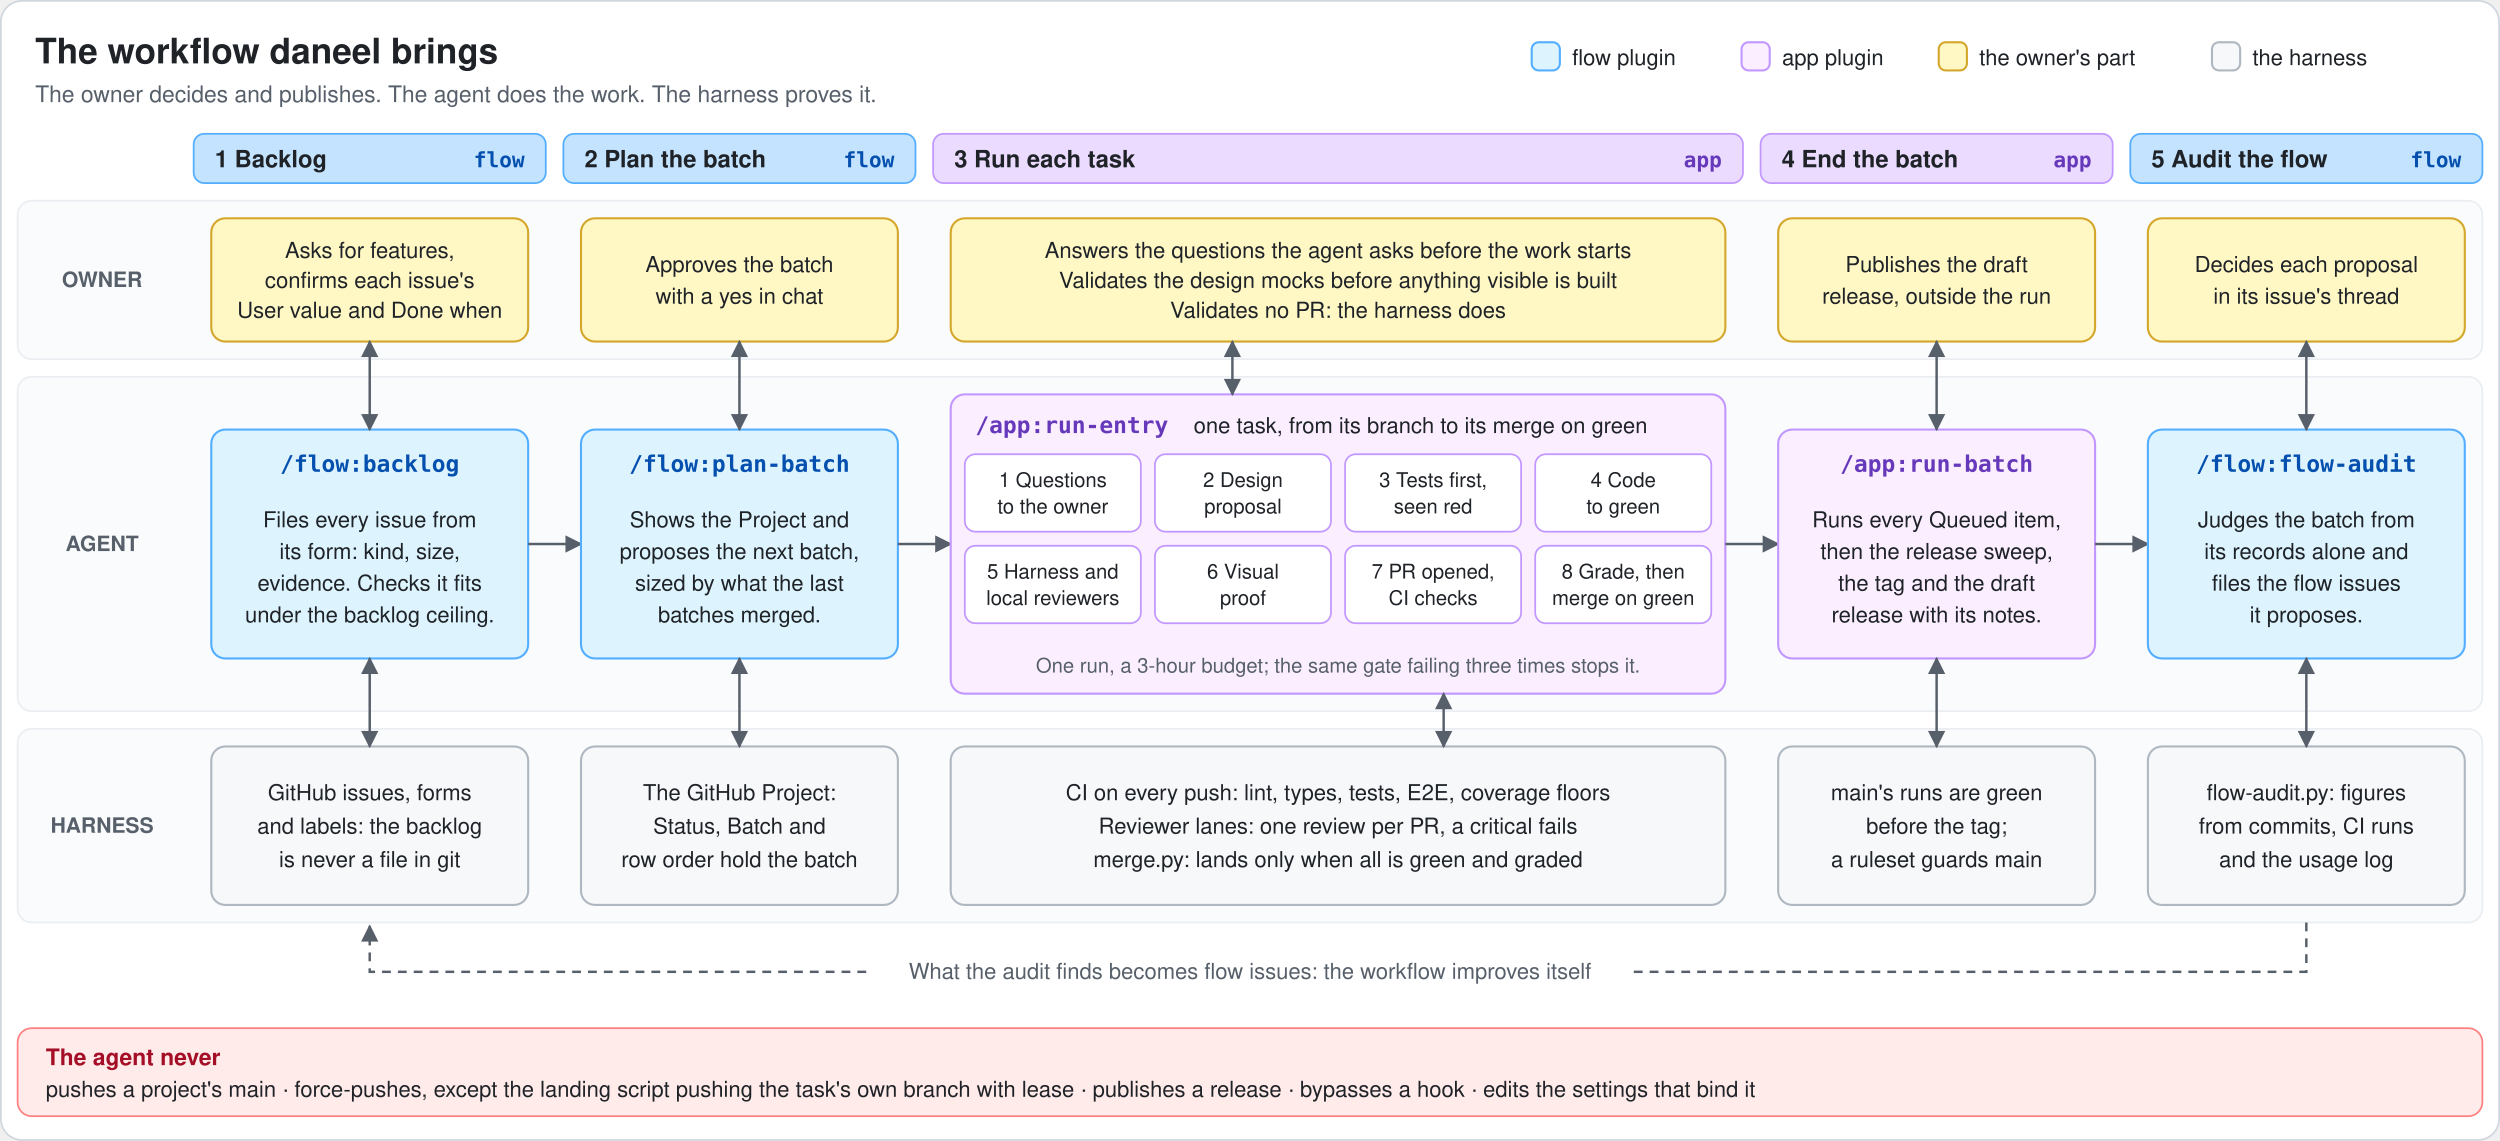
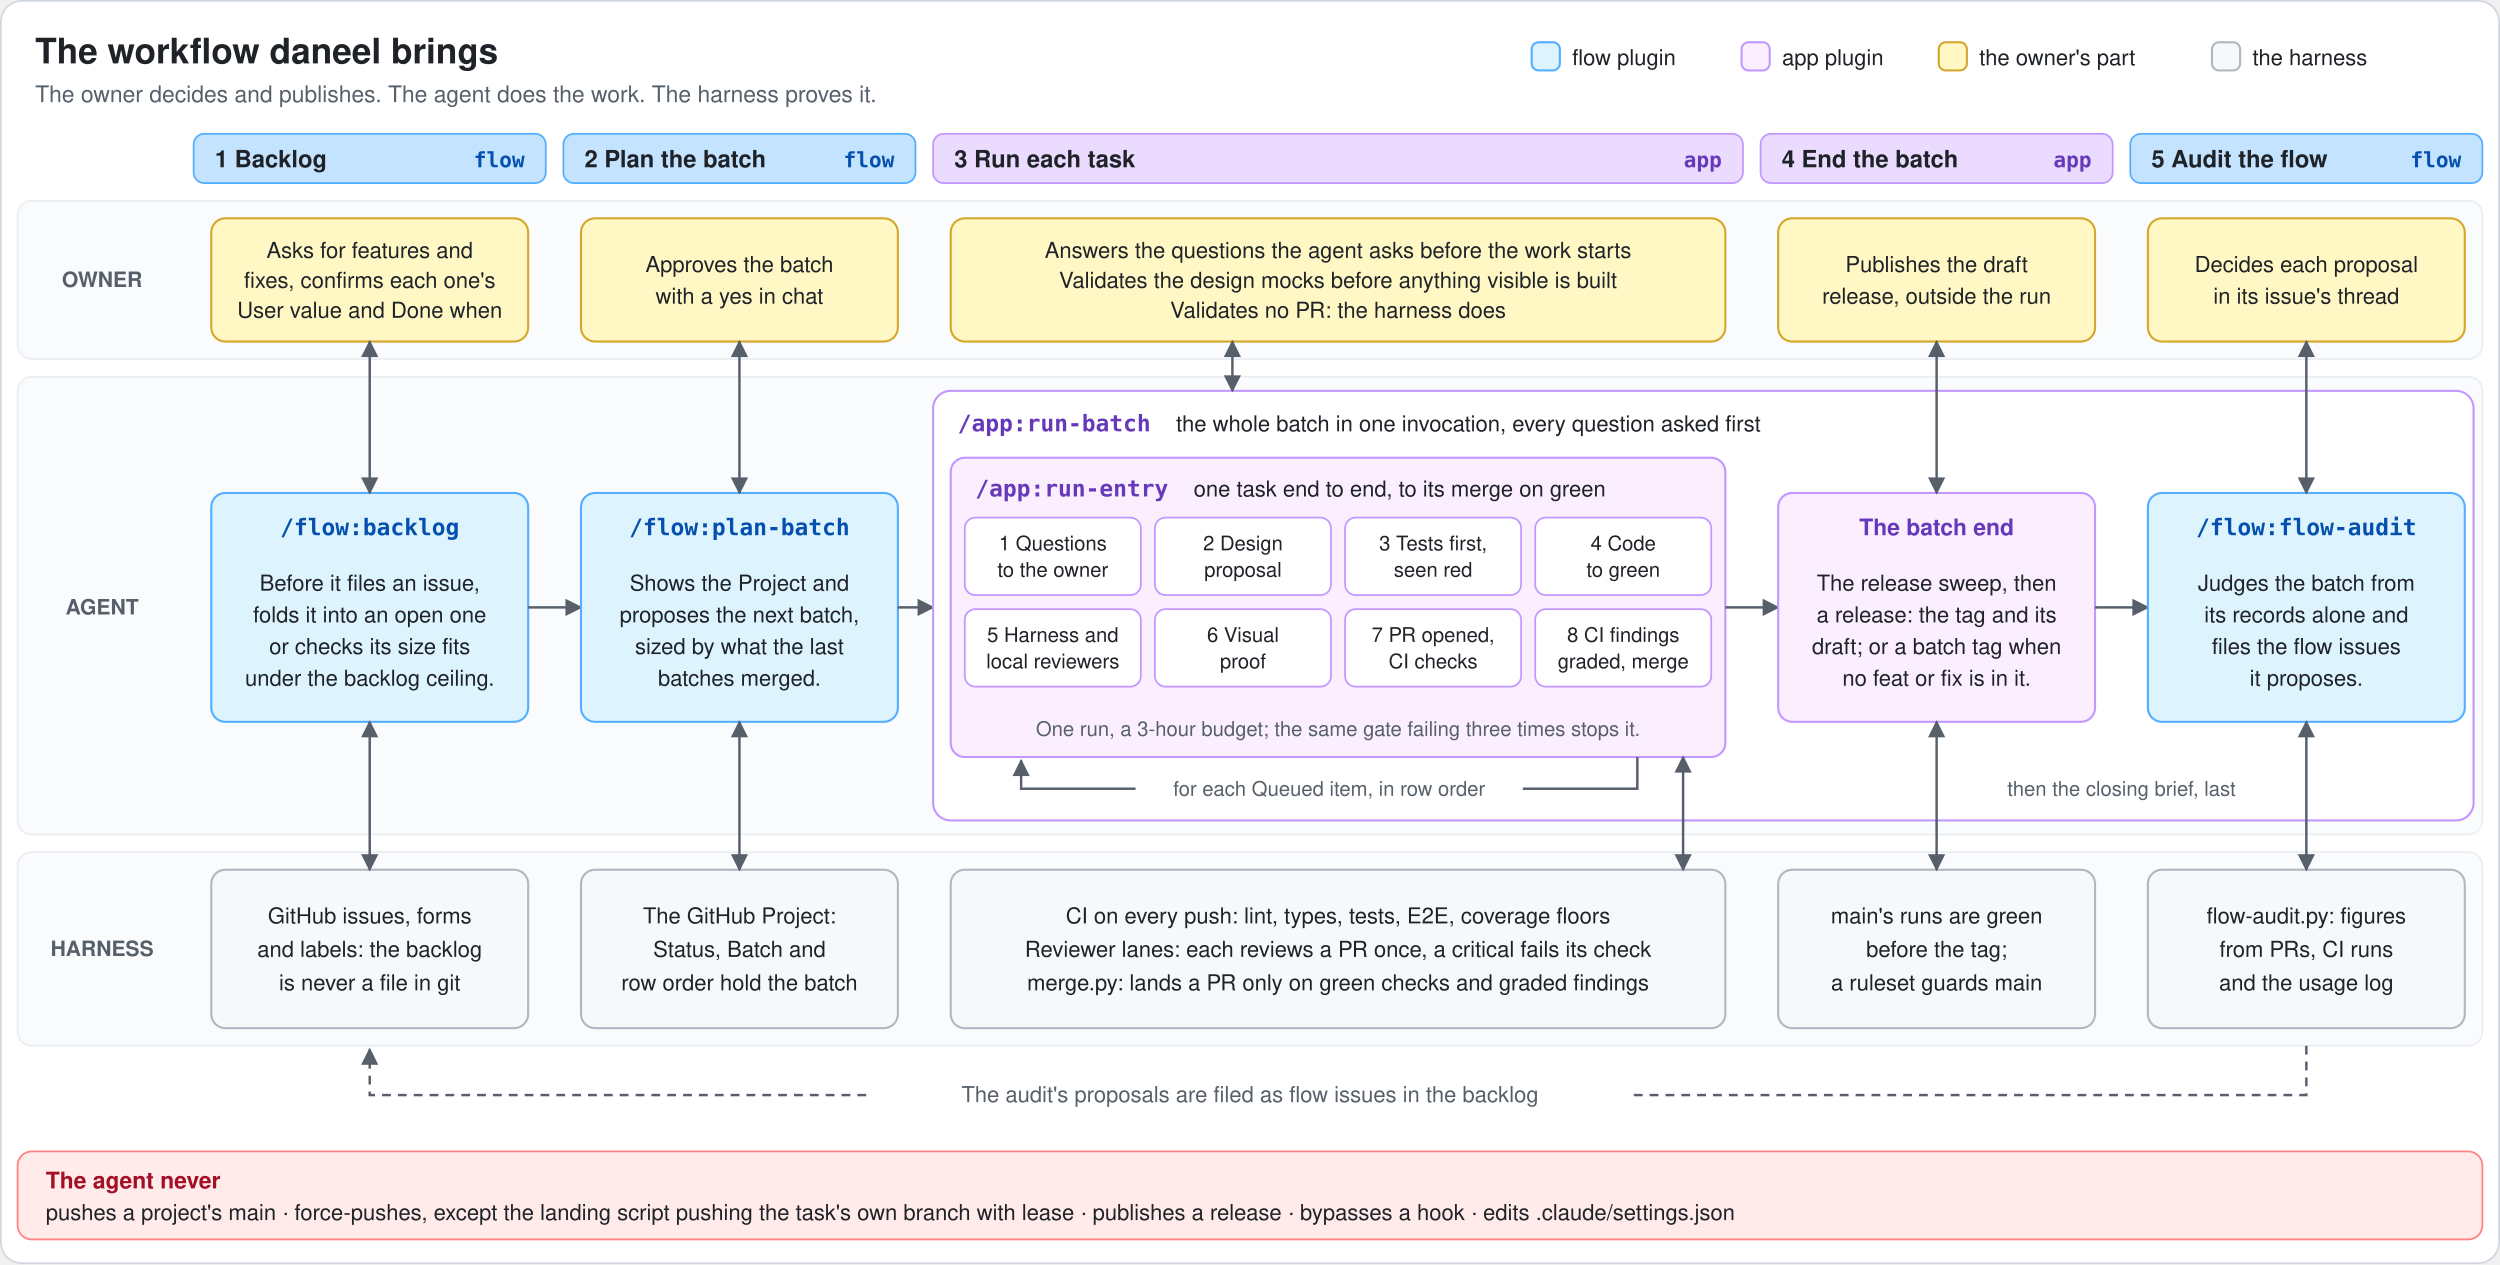
- <svg xmlns="http://www.w3.org/2000/svg" viewBox="0 0 1420 648" width="1420" height="648" role="img" aria-labelledby="t d">
+ <svg xmlns="http://www.w3.org/2000/svg" viewBox="0 0 1420 718" width="1420" height="718" role="img" aria-labelledby="t d">
  <defs>
    <marker id="head" viewBox="0 0 10 10" refX="9" refY="5" markerWidth="7" markerHeight="7" orient="auto">
      <path d="M0 0 L10 5 L0 10 z" fill="#57606a" />
    </marker>
    <marker id="tail" viewBox="0 0 10 10" refX="1" refY="5" markerWidth="7" markerHeight="7" orient="auto">
      <path d="M10 0 L0 5 L10 10 z" fill="#57606a" />
    </marker>
  </defs>
-   <rect x="0.5" y="0.5" width="1419" height="647" rx="12" fill="#ffffff" stroke="#d0d7de" />
+   <rect x="0.5" y="0.5" width="1419" height="717" rx="12" fill="#ffffff" stroke="#d0d7de" />
  <text x="20" y="36" font-family="-apple-system, 'Segoe UI', Helvetica, Arial, sans-serif" font-size="20" font-weight="700" fill="#1f2328" text-anchor="start">The workflow daneel brings</text>
  <text x="20" y="58" font-family="-apple-system, 'Segoe UI', Helvetica, Arial, sans-serif" font-size="13" font-weight="400" fill="#57606a" text-anchor="start">The owner decides and publishes. The agent does the work. The harness proves it.</text>
  <rect x="870" y="24" width="16" height="16" rx="4" fill="#ddf4ff" stroke="#54aeff" stroke-width="1.2" />
  <text x="893" y="37" font-family="-apple-system, 'Segoe UI', Helvetica, Arial, sans-serif" font-size="12.5" font-weight="400" fill="#1f2328" text-anchor="start">flow plugin</text>
  <rect x="989.2" y="24" width="16" height="16" rx="4" fill="#fbefff" stroke="#c297ff" stroke-width="1.2" />
  <text x="1012.2" y="37" font-family="-apple-system, 'Segoe UI', Helvetica, Arial, sans-serif" font-size="12.5" font-weight="400" fill="#1f2328" text-anchor="start">app plugin</text>
  <rect x="1101.2" y="24" width="16" height="16" rx="4" fill="#fff8c5" stroke="#d4a72c" stroke-width="1.2" />
  <text x="1124.2" y="37" font-family="-apple-system, 'Segoe UI', Helvetica, Arial, sans-serif" font-size="12.5" font-weight="400" fill="#1f2328" text-anchor="start">the owner's part</text>
  <rect x="1256.4" y="24" width="16" height="16" rx="4" fill="#f6f8fa" stroke="#afb8c1" stroke-width="1.2" />
  <text x="1279.4" y="37" font-family="-apple-system, 'Segoe UI', Helvetica, Arial, sans-serif" font-size="12.5" font-weight="400" fill="#1f2328" text-anchor="start">the harness</text>
  <rect x="10" y="114" width="1400" height="90" rx="8" fill="#fafbfc" stroke="#eaeef2" />
  <text x="58" y="163.0" font-family="-apple-system, 'Segoe UI', Helvetica, Arial, sans-serif" font-size="12" font-weight="700" fill="#57606a" text-anchor="middle">OWNER</text>
-   <rect x="10" y="214" width="1400" height="190" rx="8" fill="#fafbfc" stroke="#eaeef2" />
-   <text x="58" y="313.0" font-family="-apple-system, 'Segoe UI', Helvetica, Arial, sans-serif" font-size="12" font-weight="700" fill="#57606a" text-anchor="middle">AGENT</text>
-   <rect x="10" y="414" width="1400" height="110" rx="8" fill="#fafbfc" stroke="#eaeef2" />
-   <text x="58" y="473.0" font-family="-apple-system, 'Segoe UI', Helvetica, Arial, sans-serif" font-size="12" font-weight="700" fill="#57606a" text-anchor="middle">HARNESS</text>
+   <rect x="10" y="214" width="1400" height="260" rx="8" fill="#fafbfc" stroke="#eaeef2" />
+   <text x="58" y="349.0" font-family="-apple-system, 'Segoe UI', Helvetica, Arial, sans-serif" font-size="12" font-weight="700" fill="#57606a" text-anchor="middle">AGENT</text>
+   <rect x="10" y="484" width="1400" height="110" rx="8" fill="#fafbfc" stroke="#eaeef2" />
+   <text x="58" y="543.0" font-family="-apple-system, 'Segoe UI', Helvetica, Arial, sans-serif" font-size="12" font-weight="700" fill="#57606a" text-anchor="middle">HARNESS</text>
  <rect x="110" y="76" width="200" height="28" rx="6" fill="#54aeff" fill-opacity="0.35" stroke="#54aeff" />
  <text x="122" y="95" font-family="-apple-system, 'Segoe UI', Helvetica, Arial, sans-serif" font-size="13.5" font-weight="700" fill="#1f2328" text-anchor="start">1  Backlog</text>
  <text x="298" y="95" font-family="ui-monospace, SFMono-Regular, Menlo, Consolas, monospace" font-size="12" font-weight="700" fill="#0550ae" text-anchor="end">flow</text>
  <rect x="320" y="76" width="200" height="28" rx="6" fill="#54aeff" fill-opacity="0.35" stroke="#54aeff" />
  <text x="332" y="95" font-family="-apple-system, 'Segoe UI', Helvetica, Arial, sans-serif" font-size="13.5" font-weight="700" fill="#1f2328" text-anchor="start">2  Plan the batch</text>
  <text x="508" y="95" font-family="ui-monospace, SFMono-Regular, Menlo, Consolas, monospace" font-size="12" font-weight="700" fill="#0550ae" text-anchor="end">flow</text>
  <rect x="530" y="76" width="460" height="28" rx="6" fill="#c297ff" fill-opacity="0.35" stroke="#c297ff" />
  <text x="542" y="95" font-family="-apple-system, 'Segoe UI', Helvetica, Arial, sans-serif" font-size="13.5" font-weight="700" fill="#1f2328" text-anchor="start">3  Run each task</text>
  <text x="978" y="95" font-family="ui-monospace, SFMono-Regular, Menlo, Consolas, monospace" font-size="12" font-weight="700" fill="#6639ba" text-anchor="end">app</text>
  <rect x="1000" y="76" width="200" height="28" rx="6" fill="#c297ff" fill-opacity="0.35" stroke="#c297ff" />
  <text x="1012" y="95" font-family="-apple-system, 'Segoe UI', Helvetica, Arial, sans-serif" font-size="13.5" font-weight="700" fill="#1f2328" text-anchor="start">4  End the batch</text>
  <text x="1188" y="95" font-family="ui-monospace, SFMono-Regular, Menlo, Consolas, monospace" font-size="12" font-weight="700" fill="#6639ba" text-anchor="end">app</text>
  <rect x="1210" y="76" width="200" height="28" rx="6" fill="#54aeff" fill-opacity="0.35" stroke="#54aeff" />
  <text x="1222" y="95" font-family="-apple-system, 'Segoe UI', Helvetica, Arial, sans-serif" font-size="13.5" font-weight="700" fill="#1f2328" text-anchor="start">5  Audit the flow</text>
  <text x="1398" y="95" font-family="ui-monospace, SFMono-Regular, Menlo, Consolas, monospace" font-size="12" font-weight="700" fill="#0550ae" text-anchor="end">flow</text>
  <rect x="120" y="124" width="180" height="70" rx="8" fill="#fff8c5" stroke="#d4a72c" stroke-width="1.2" />
-   <text x="210.0" y="146.5" font-family="-apple-system, 'Segoe UI', Helvetica, Arial, sans-serif" font-size="12.5" font-weight="400" fill="#1f2328" text-anchor="middle">Asks for features,</text>
-   <text x="210.0" y="163.5" font-family="-apple-system, 'Segoe UI', Helvetica, Arial, sans-serif" font-size="12.5" font-weight="400" fill="#1f2328" text-anchor="middle">confirms each issue's</text>
+   <text x="210.0" y="146.5" font-family="-apple-system, 'Segoe UI', Helvetica, Arial, sans-serif" font-size="12.5" font-weight="400" fill="#1f2328" text-anchor="middle">Asks for features and</text>
+   <text x="210.0" y="163.5" font-family="-apple-system, 'Segoe UI', Helvetica, Arial, sans-serif" font-size="12.5" font-weight="400" fill="#1f2328" text-anchor="middle">fixes, confirms each one's</text>
  <text x="210.0" y="180.5" font-family="-apple-system, 'Segoe UI', Helvetica, Arial, sans-serif" font-size="12.5" font-weight="400" fill="#1f2328" text-anchor="middle">User value and Done when</text>
-   <rect x="120" y="424" width="180" height="90" rx="8" fill="#f6f8fa" stroke="#afb8c1" stroke-width="1.2" />
-   <text x="210.0" y="454.5" font-family="-apple-system, 'Segoe UI', Helvetica, Arial, sans-serif" font-size="12.5" font-weight="400" fill="#1f2328" text-anchor="middle">GitHub issues, forms</text>
-   <text x="210.0" y="473.5" font-family="-apple-system, 'Segoe UI', Helvetica, Arial, sans-serif" font-size="12.5" font-weight="400" fill="#1f2328" text-anchor="middle">and labels: the backlog</text>
-   <text x="210.0" y="492.5" font-family="-apple-system, 'Segoe UI', Helvetica, Arial, sans-serif" font-size="12.5" font-weight="400" fill="#1f2328" text-anchor="middle">is never a file in git</text>
-   <rect x="120" y="244" width="180" height="130" rx="8" fill="#ddf4ff" stroke="#54aeff" stroke-width="1.2" />
-   <text x="210.0" y="268" font-family="ui-monospace, SFMono-Regular, Menlo, Consolas, monospace" font-size="13" font-weight="700" fill="#0550ae" text-anchor="middle">/flow:backlog</text>
-   <text x="210.0" y="299.5" font-family="-apple-system, 'Segoe UI', Helvetica, Arial, sans-serif" font-size="12.5" font-weight="400" fill="#1f2328" text-anchor="middle">Files every issue from</text>
-   <text x="210.0" y="317.5" font-family="-apple-system, 'Segoe UI', Helvetica, Arial, sans-serif" font-size="12.5" font-weight="400" fill="#1f2328" text-anchor="middle">its form: kind, size,</text>
-   <text x="210.0" y="335.5" font-family="-apple-system, 'Segoe UI', Helvetica, Arial, sans-serif" font-size="12.5" font-weight="400" fill="#1f2328" text-anchor="middle">evidence. Checks it fits</text>
-   <text x="210.0" y="353.5" font-family="-apple-system, 'Segoe UI', Helvetica, Arial, sans-serif" font-size="12.5" font-weight="400" fill="#1f2328" text-anchor="middle">under the backlog ceiling.</text>
-   <line x1="210.0" y1="194" x2="210.0" y2="244" stroke="#57606a" stroke-width="1.4" marker-end="url(#head)" marker-start="url(#tail)" />
-   <line x1="210.0" y1="374" x2="210.0" y2="424" stroke="#57606a" stroke-width="1.4" marker-end="url(#head)" marker-start="url(#tail)" />
-   <line x1="300" y1="309" x2="330" y2="309" stroke="#57606a" stroke-width="1.4" marker-end="url(#head)" />
+   <rect x="120" y="494" width="180" height="90" rx="8" fill="#f6f8fa" stroke="#afb8c1" stroke-width="1.2" />
+   <text x="210.0" y="524.5" font-family="-apple-system, 'Segoe UI', Helvetica, Arial, sans-serif" font-size="12.5" font-weight="400" fill="#1f2328" text-anchor="middle">GitHub issues, forms</text>
+   <text x="210.0" y="543.5" font-family="-apple-system, 'Segoe UI', Helvetica, Arial, sans-serif" font-size="12.5" font-weight="400" fill="#1f2328" text-anchor="middle">and labels: the backlog</text>
+   <text x="210.0" y="562.5" font-family="-apple-system, 'Segoe UI', Helvetica, Arial, sans-serif" font-size="12.5" font-weight="400" fill="#1f2328" text-anchor="middle">is never a file in git</text>
+   <rect x="120" y="280" width="180" height="130" rx="8" fill="#ddf4ff" stroke="#54aeff" stroke-width="1.2" />
+   <text x="210.0" y="304" font-family="ui-monospace, SFMono-Regular, Menlo, Consolas, monospace" font-size="13" font-weight="700" fill="#0550ae" text-anchor="middle">/flow:backlog</text>
+   <text x="210.0" y="335.5" font-family="-apple-system, 'Segoe UI', Helvetica, Arial, sans-serif" font-size="12.5" font-weight="400" fill="#1f2328" text-anchor="middle">Before it files an issue,</text>
+   <text x="210.0" y="353.5" font-family="-apple-system, 'Segoe UI', Helvetica, Arial, sans-serif" font-size="12.5" font-weight="400" fill="#1f2328" text-anchor="middle">folds it into an open one</text>
+   <text x="210.0" y="371.5" font-family="-apple-system, 'Segoe UI', Helvetica, Arial, sans-serif" font-size="12.5" font-weight="400" fill="#1f2328" text-anchor="middle">or checks its size fits</text>
+   <text x="210.0" y="389.5" font-family="-apple-system, 'Segoe UI', Helvetica, Arial, sans-serif" font-size="12.5" font-weight="400" fill="#1f2328" text-anchor="middle">under the backlog ceiling.</text>
+   <line x1="210.0" y1="194" x2="210.0" y2="280" stroke="#57606a" stroke-width="1.4" marker-end="url(#head)" marker-start="url(#tail)" />
+   <line x1="210.0" y1="410" x2="210.0" y2="494" stroke="#57606a" stroke-width="1.4" marker-end="url(#head)" marker-start="url(#tail)" />
+   <line x1="300" y1="345" x2="330" y2="345" stroke="#57606a" stroke-width="1.4" marker-end="url(#head)" />
  <rect x="330" y="124" width="180" height="70" rx="8" fill="#fff8c5" stroke="#d4a72c" stroke-width="1.2" />
  <text x="420.0" y="154.5" font-family="-apple-system, 'Segoe UI', Helvetica, Arial, sans-serif" font-size="12.5" font-weight="400" fill="#1f2328" text-anchor="middle">Approves the batch</text>
  <text x="420.0" y="172.5" font-family="-apple-system, 'Segoe UI', Helvetica, Arial, sans-serif" font-size="12.5" font-weight="400" fill="#1f2328" text-anchor="middle">with a yes in chat</text>
-   <rect x="330" y="424" width="180" height="90" rx="8" fill="#f6f8fa" stroke="#afb8c1" stroke-width="1.2" />
-   <text x="420.0" y="454.5" font-family="-apple-system, 'Segoe UI', Helvetica, Arial, sans-serif" font-size="12.5" font-weight="400" fill="#1f2328" text-anchor="middle">The GitHub Project:</text>
-   <text x="420.0" y="473.5" font-family="-apple-system, 'Segoe UI', Helvetica, Arial, sans-serif" font-size="12.5" font-weight="400" fill="#1f2328" text-anchor="middle">Status, Batch and</text>
-   <text x="420.0" y="492.5" font-family="-apple-system, 'Segoe UI', Helvetica, Arial, sans-serif" font-size="12.5" font-weight="400" fill="#1f2328" text-anchor="middle">row order hold the batch</text>
-   <rect x="330" y="244" width="180" height="130" rx="8" fill="#ddf4ff" stroke="#54aeff" stroke-width="1.2" />
-   <text x="420.0" y="268" font-family="ui-monospace, SFMono-Regular, Menlo, Consolas, monospace" font-size="13" font-weight="700" fill="#0550ae" text-anchor="middle">/flow:plan-batch</text>
-   <text x="420.0" y="299.5" font-family="-apple-system, 'Segoe UI', Helvetica, Arial, sans-serif" font-size="12.5" font-weight="400" fill="#1f2328" text-anchor="middle">Shows the Project and</text>
-   <text x="420.0" y="317.5" font-family="-apple-system, 'Segoe UI', Helvetica, Arial, sans-serif" font-size="12.5" font-weight="400" fill="#1f2328" text-anchor="middle">proposes the next batch,</text>
-   <text x="420.0" y="335.5" font-family="-apple-system, 'Segoe UI', Helvetica, Arial, sans-serif" font-size="12.5" font-weight="400" fill="#1f2328" text-anchor="middle">sized by what the last</text>
-   <text x="420.0" y="353.5" font-family="-apple-system, 'Segoe UI', Helvetica, Arial, sans-serif" font-size="12.5" font-weight="400" fill="#1f2328" text-anchor="middle">batches merged.</text>
-   <line x1="420.0" y1="194" x2="420.0" y2="244" stroke="#57606a" stroke-width="1.4" marker-end="url(#head)" marker-start="url(#tail)" />
-   <line x1="420.0" y1="374" x2="420.0" y2="424" stroke="#57606a" stroke-width="1.4" marker-end="url(#head)" marker-start="url(#tail)" />
-   <line x1="510" y1="309" x2="540" y2="309" stroke="#57606a" stroke-width="1.4" marker-end="url(#head)" />
+   <rect x="330" y="494" width="180" height="90" rx="8" fill="#f6f8fa" stroke="#afb8c1" stroke-width="1.2" />
+   <text x="420.0" y="524.5" font-family="-apple-system, 'Segoe UI', Helvetica, Arial, sans-serif" font-size="12.5" font-weight="400" fill="#1f2328" text-anchor="middle">The GitHub Project:</text>
+   <text x="420.0" y="543.5" font-family="-apple-system, 'Segoe UI', Helvetica, Arial, sans-serif" font-size="12.5" font-weight="400" fill="#1f2328" text-anchor="middle">Status, Batch and</text>
+   <text x="420.0" y="562.5" font-family="-apple-system, 'Segoe UI', Helvetica, Arial, sans-serif" font-size="12.5" font-weight="400" fill="#1f2328" text-anchor="middle">row order hold the batch</text>
+   <rect x="330" y="280" width="180" height="130" rx="8" fill="#ddf4ff" stroke="#54aeff" stroke-width="1.2" />
+   <text x="420.0" y="304" font-family="ui-monospace, SFMono-Regular, Menlo, Consolas, monospace" font-size="13" font-weight="700" fill="#0550ae" text-anchor="middle">/flow:plan-batch</text>
+   <text x="420.0" y="335.5" font-family="-apple-system, 'Segoe UI', Helvetica, Arial, sans-serif" font-size="12.5" font-weight="400" fill="#1f2328" text-anchor="middle">Shows the Project and</text>
+   <text x="420.0" y="353.5" font-family="-apple-system, 'Segoe UI', Helvetica, Arial, sans-serif" font-size="12.5" font-weight="400" fill="#1f2328" text-anchor="middle">proposes the next batch,</text>
+   <text x="420.0" y="371.5" font-family="-apple-system, 'Segoe UI', Helvetica, Arial, sans-serif" font-size="12.5" font-weight="400" fill="#1f2328" text-anchor="middle">sized by what the last</text>
+   <text x="420.0" y="389.5" font-family="-apple-system, 'Segoe UI', Helvetica, Arial, sans-serif" font-size="12.5" font-weight="400" fill="#1f2328" text-anchor="middle">batches merged.</text>
+   <line x1="420.0" y1="194" x2="420.0" y2="280" stroke="#57606a" stroke-width="1.4" marker-end="url(#head)" marker-start="url(#tail)" />
+   <line x1="420.0" y1="410" x2="420.0" y2="494" stroke="#57606a" stroke-width="1.4" marker-end="url(#head)" marker-start="url(#tail)" />
+   <line x1="510" y1="345" x2="530" y2="345" stroke="#57606a" stroke-width="1.4" marker-end="url(#head)" />
+   <rect x="530" y="222" width="875" height="244" rx="10" fill="#ffffff" stroke="#c297ff" stroke-width="1.2" />
+   <text x="544" y="245" font-family="ui-monospace, SFMono-Regular, Menlo, Consolas, monospace" font-size="13" font-weight="700" fill="#6639ba" text-anchor="start">/app:run-batch</text>
+   <text x="668" y="245" font-family="-apple-system, 'Segoe UI', Helvetica, Arial, sans-serif" font-size="12.5" font-weight="400" fill="#1f2328" text-anchor="start">the whole batch in one invocation, every question asked first</text>
  <rect x="540" y="124" width="440" height="70" rx="8" fill="#fff8c5" stroke="#d4a72c" stroke-width="1.2" />
  <text x="760.0" y="146.5" font-family="-apple-system, 'Segoe UI', Helvetica, Arial, sans-serif" font-size="12.5" font-weight="400" fill="#1f2328" text-anchor="middle">Answers the questions the agent asks before the work starts</text>
  <text x="760.0" y="163.5" font-family="-apple-system, 'Segoe UI', Helvetica, Arial, sans-serif" font-size="12.5" font-weight="400" fill="#1f2328" text-anchor="middle">Validates the design mocks before anything visible is built</text>
  <text x="760.0" y="180.5" font-family="-apple-system, 'Segoe UI', Helvetica, Arial, sans-serif" font-size="12.5" font-weight="400" fill="#1f2328" text-anchor="middle">Validates no PR: the harness does</text>
-   <rect x="540" y="424" width="440" height="90" rx="8" fill="#f6f8fa" stroke="#afb8c1" stroke-width="1.2" />
-   <text x="760.0" y="454.5" font-family="-apple-system, 'Segoe UI', Helvetica, Arial, sans-serif" font-size="12.5" font-weight="400" fill="#1f2328" text-anchor="middle">CI on every push: lint, types, tests, E2E, coverage floors</text>
-   <text x="760.0" y="473.5" font-family="-apple-system, 'Segoe UI', Helvetica, Arial, sans-serif" font-size="12.5" font-weight="400" fill="#1f2328" text-anchor="middle">Reviewer lanes: one review per PR, a critical fails</text>
-   <text x="760.0" y="492.5" font-family="-apple-system, 'Segoe UI', Helvetica, Arial, sans-serif" font-size="12.5" font-weight="400" fill="#1f2328" text-anchor="middle">merge.py: lands only when all is green and graded</text>
-   <rect x="540" y="224" width="440" height="170" rx="8" fill="#fbefff" stroke="#c297ff" stroke-width="1.2" />
-   <text x="554" y="246" font-family="ui-monospace, SFMono-Regular, Menlo, Consolas, monospace" font-size="13" font-weight="700" fill="#6639ba" text-anchor="start">/app:run-entry</text>
-   <text x="678" y="246" font-family="-apple-system, 'Segoe UI', Helvetica, Arial, sans-serif" font-size="12.5" font-weight="400" fill="#1f2328" text-anchor="start">one task, from its branch to its merge on green</text>
-   <rect x="548" y="258" width="100" height="44" rx="6" fill="#ffffff" stroke="#c297ff" />
-   <text x="598.0" y="276.6" font-family="-apple-system, 'Segoe UI', Helvetica, Arial, sans-serif" font-size="11.5" font-weight="400" fill="#1f2328" text-anchor="middle">1  Questions</text>
-   <text x="598.0" y="291.6" font-family="-apple-system, 'Segoe UI', Helvetica, Arial, sans-serif" font-size="11.5" font-weight="400" fill="#1f2328" text-anchor="middle">to the owner</text>
-   <rect x="656" y="258" width="100" height="44" rx="6" fill="#ffffff" stroke="#c297ff" />
-   <text x="706.0" y="276.6" font-family="-apple-system, 'Segoe UI', Helvetica, Arial, sans-serif" font-size="11.5" font-weight="400" fill="#1f2328" text-anchor="middle">2  Design</text>
-   <text x="706.0" y="291.6" font-family="-apple-system, 'Segoe UI', Helvetica, Arial, sans-serif" font-size="11.5" font-weight="400" fill="#1f2328" text-anchor="middle">proposal</text>
-   <rect x="764" y="258" width="100" height="44" rx="6" fill="#ffffff" stroke="#c297ff" />
-   <text x="814.0" y="276.6" font-family="-apple-system, 'Segoe UI', Helvetica, Arial, sans-serif" font-size="11.5" font-weight="400" fill="#1f2328" text-anchor="middle">3  Tests first,</text>
-   <text x="814.0" y="291.6" font-family="-apple-system, 'Segoe UI', Helvetica, Arial, sans-serif" font-size="11.5" font-weight="400" fill="#1f2328" text-anchor="middle">seen red</text>
-   <rect x="872" y="258" width="100" height="44" rx="6" fill="#ffffff" stroke="#c297ff" />
-   <text x="922.0" y="276.6" font-family="-apple-system, 'Segoe UI', Helvetica, Arial, sans-serif" font-size="11.5" font-weight="400" fill="#1f2328" text-anchor="middle">4  Code</text>
-   <text x="922.0" y="291.6" font-family="-apple-system, 'Segoe UI', Helvetica, Arial, sans-serif" font-size="11.5" font-weight="400" fill="#1f2328" text-anchor="middle">to green</text>
-   <rect x="548" y="310" width="100" height="44" rx="6" fill="#ffffff" stroke="#c297ff" />
-   <text x="598.0" y="328.6" font-family="-apple-system, 'Segoe UI', Helvetica, Arial, sans-serif" font-size="11.5" font-weight="400" fill="#1f2328" text-anchor="middle">5  Harness and</text>
-   <text x="598.0" y="343.6" font-family="-apple-system, 'Segoe UI', Helvetica, Arial, sans-serif" font-size="11.5" font-weight="400" fill="#1f2328" text-anchor="middle">local reviewers</text>
-   <rect x="656" y="310" width="100" height="44" rx="6" fill="#ffffff" stroke="#c297ff" />
-   <text x="706.0" y="328.6" font-family="-apple-system, 'Segoe UI', Helvetica, Arial, sans-serif" font-size="11.5" font-weight="400" fill="#1f2328" text-anchor="middle">6  Visual</text>
-   <text x="706.0" y="343.6" font-family="-apple-system, 'Segoe UI', Helvetica, Arial, sans-serif" font-size="11.5" font-weight="400" fill="#1f2328" text-anchor="middle">proof</text>
-   <rect x="764" y="310" width="100" height="44" rx="6" fill="#ffffff" stroke="#c297ff" />
-   <text x="814.0" y="328.6" font-family="-apple-system, 'Segoe UI', Helvetica, Arial, sans-serif" font-size="11.5" font-weight="400" fill="#1f2328" text-anchor="middle">7  PR opened,</text>
-   <text x="814.0" y="343.6" font-family="-apple-system, 'Segoe UI', Helvetica, Arial, sans-serif" font-size="11.5" font-weight="400" fill="#1f2328" text-anchor="middle">CI checks</text>
-   <rect x="872" y="310" width="100" height="44" rx="6" fill="#ffffff" stroke="#c297ff" />
-   <text x="922.0" y="328.6" font-family="-apple-system, 'Segoe UI', Helvetica, Arial, sans-serif" font-size="11.5" font-weight="400" fill="#1f2328" text-anchor="middle">8  Grade, then</text>
-   <text x="922.0" y="343.6" font-family="-apple-system, 'Segoe UI', Helvetica, Arial, sans-serif" font-size="11.5" font-weight="400" fill="#1f2328" text-anchor="middle">merge on green</text>
-   <text x="760.0" y="382" font-family="-apple-system, 'Segoe UI', Helvetica, Arial, sans-serif" font-size="11.5" font-weight="400" fill="#57606a" text-anchor="middle">One run, a 3-hour budget; the same gate failing three times stops it.</text>
-   <line x1="700.0" y1="194" x2="700.0" y2="224" stroke="#57606a" stroke-width="1.4" marker-end="url(#head)" marker-start="url(#tail)" />
-   <line x1="820.0" y1="394" x2="820.0" y2="424" stroke="#57606a" stroke-width="1.4" marker-end="url(#head)" marker-start="url(#tail)" />
-   <line x1="980" y1="309" x2="1010" y2="309" stroke="#57606a" stroke-width="1.4" marker-end="url(#head)" />
+   <rect x="540" y="494" width="440" height="90" rx="8" fill="#f6f8fa" stroke="#afb8c1" stroke-width="1.2" />
+   <text x="760.0" y="524.5" font-family="-apple-system, 'Segoe UI', Helvetica, Arial, sans-serif" font-size="12.5" font-weight="400" fill="#1f2328" text-anchor="middle">CI on every push: lint, types, tests, E2E, coverage floors</text>
+   <text x="760.0" y="543.5" font-family="-apple-system, 'Segoe UI', Helvetica, Arial, sans-serif" font-size="12.5" font-weight="400" fill="#1f2328" text-anchor="middle">Reviewer lanes: each reviews a PR once, a critical fails its check</text>
+   <text x="760.0" y="562.5" font-family="-apple-system, 'Segoe UI', Helvetica, Arial, sans-serif" font-size="12.5" font-weight="400" fill="#1f2328" text-anchor="middle">merge.py: lands a PR only on green checks and graded findings</text>
+   <rect x="540" y="260" width="440" height="170" rx="8" fill="#fbefff" stroke="#c297ff" stroke-width="1.2" />
+   <text x="554" y="282" font-family="ui-monospace, SFMono-Regular, Menlo, Consolas, monospace" font-size="13" font-weight="700" fill="#6639ba" text-anchor="start">/app:run-entry</text>
+   <text x="678" y="282" font-family="-apple-system, 'Segoe UI', Helvetica, Arial, sans-serif" font-size="12.5" font-weight="400" fill="#1f2328" text-anchor="start">one task end to end, to its merge on green</text>
+   <rect x="548" y="294" width="100" height="44" rx="6" fill="#ffffff" stroke="#c297ff" />
+   <text x="598.0" y="312.6" font-family="-apple-system, 'Segoe UI', Helvetica, Arial, sans-serif" font-size="11.5" font-weight="400" fill="#1f2328" text-anchor="middle">1  Questions</text>
+   <text x="598.0" y="327.6" font-family="-apple-system, 'Segoe UI', Helvetica, Arial, sans-serif" font-size="11.5" font-weight="400" fill="#1f2328" text-anchor="middle">to the owner</text>
+   <rect x="656" y="294" width="100" height="44" rx="6" fill="#ffffff" stroke="#c297ff" />
+   <text x="706.0" y="312.6" font-family="-apple-system, 'Segoe UI', Helvetica, Arial, sans-serif" font-size="11.5" font-weight="400" fill="#1f2328" text-anchor="middle">2  Design</text>
+   <text x="706.0" y="327.6" font-family="-apple-system, 'Segoe UI', Helvetica, Arial, sans-serif" font-size="11.5" font-weight="400" fill="#1f2328" text-anchor="middle">proposal</text>
+   <rect x="764" y="294" width="100" height="44" rx="6" fill="#ffffff" stroke="#c297ff" />
+   <text x="814.0" y="312.6" font-family="-apple-system, 'Segoe UI', Helvetica, Arial, sans-serif" font-size="11.5" font-weight="400" fill="#1f2328" text-anchor="middle">3  Tests first,</text>
+   <text x="814.0" y="327.6" font-family="-apple-system, 'Segoe UI', Helvetica, Arial, sans-serif" font-size="11.5" font-weight="400" fill="#1f2328" text-anchor="middle">seen red</text>
+   <rect x="872" y="294" width="100" height="44" rx="6" fill="#ffffff" stroke="#c297ff" />
+   <text x="922.0" y="312.6" font-family="-apple-system, 'Segoe UI', Helvetica, Arial, sans-serif" font-size="11.5" font-weight="400" fill="#1f2328" text-anchor="middle">4  Code</text>
+   <text x="922.0" y="327.6" font-family="-apple-system, 'Segoe UI', Helvetica, Arial, sans-serif" font-size="11.5" font-weight="400" fill="#1f2328" text-anchor="middle">to green</text>
+   <rect x="548" y="346" width="100" height="44" rx="6" fill="#ffffff" stroke="#c297ff" />
+   <text x="598.0" y="364.6" font-family="-apple-system, 'Segoe UI', Helvetica, Arial, sans-serif" font-size="11.5" font-weight="400" fill="#1f2328" text-anchor="middle">5  Harness and</text>
+   <text x="598.0" y="379.6" font-family="-apple-system, 'Segoe UI', Helvetica, Arial, sans-serif" font-size="11.5" font-weight="400" fill="#1f2328" text-anchor="middle">local reviewers</text>
+   <rect x="656" y="346" width="100" height="44" rx="6" fill="#ffffff" stroke="#c297ff" />
+   <text x="706.0" y="364.6" font-family="-apple-system, 'Segoe UI', Helvetica, Arial, sans-serif" font-size="11.5" font-weight="400" fill="#1f2328" text-anchor="middle">6  Visual</text>
+   <text x="706.0" y="379.6" font-family="-apple-system, 'Segoe UI', Helvetica, Arial, sans-serif" font-size="11.5" font-weight="400" fill="#1f2328" text-anchor="middle">proof</text>
+   <rect x="764" y="346" width="100" height="44" rx="6" fill="#ffffff" stroke="#c297ff" />
+   <text x="814.0" y="364.6" font-family="-apple-system, 'Segoe UI', Helvetica, Arial, sans-serif" font-size="11.5" font-weight="400" fill="#1f2328" text-anchor="middle">7  PR opened,</text>
+   <text x="814.0" y="379.6" font-family="-apple-system, 'Segoe UI', Helvetica, Arial, sans-serif" font-size="11.5" font-weight="400" fill="#1f2328" text-anchor="middle">CI checks</text>
+   <rect x="872" y="346" width="100" height="44" rx="6" fill="#ffffff" stroke="#c297ff" />
+   <text x="922.0" y="364.6" font-family="-apple-system, 'Segoe UI', Helvetica, Arial, sans-serif" font-size="11.5" font-weight="400" fill="#1f2328" text-anchor="middle">8  CI findings</text>
+   <text x="922.0" y="379.6" font-family="-apple-system, 'Segoe UI', Helvetica, Arial, sans-serif" font-size="11.5" font-weight="400" fill="#1f2328" text-anchor="middle">graded, merge</text>
+   <text x="760.0" y="418" font-family="-apple-system, 'Segoe UI', Helvetica, Arial, sans-serif" font-size="11.5" font-weight="400" fill="#57606a" text-anchor="middle">One run, a 3-hour budget; the same gate failing three times stops it.</text>
+   <line x1="700.0" y1="194" x2="700.0" y2="222" stroke="#57606a" stroke-width="1.4" marker-end="url(#head)" marker-start="url(#tail)" />
+   <line x1="956.0" y1="430" x2="956.0" y2="494" stroke="#57606a" stroke-width="1.4" marker-end="url(#head)" marker-start="url(#tail)" />
+   <path d="M930 430 V448 H580 V432" fill="none" stroke="#57606a" stroke-width="1.4" marker-end="url(#head)" />
+   <rect x="645" y="438" width="220" height="20" rx="10" fill="#ffffff" />
+   <text x="755" y="452" font-family="-apple-system, 'Segoe UI', Helvetica, Arial, sans-serif" font-size="11.5" font-weight="400" fill="#57606a" text-anchor="middle">for each Queued item, in row order</text>
+   <text x="1205" y="452" font-family="-apple-system, 'Segoe UI', Helvetica, Arial, sans-serif" font-size="11.5" font-weight="400" fill="#57606a" text-anchor="middle">then the closing brief, last</text>
+   <line x1="980" y1="345" x2="1010" y2="345" stroke="#57606a" stroke-width="1.4" marker-end="url(#head)" />
  <rect x="1010" y="124" width="180" height="70" rx="8" fill="#fff8c5" stroke="#d4a72c" stroke-width="1.2" />
  <text x="1100.0" y="154.5" font-family="-apple-system, 'Segoe UI', Helvetica, Arial, sans-serif" font-size="12.5" font-weight="400" fill="#1f2328" text-anchor="middle">Publishes the draft</text>
  <text x="1100.0" y="172.5" font-family="-apple-system, 'Segoe UI', Helvetica, Arial, sans-serif" font-size="12.5" font-weight="400" fill="#1f2328" text-anchor="middle">release, outside the run</text>
-   <rect x="1010" y="424" width="180" height="90" rx="8" fill="#f6f8fa" stroke="#afb8c1" stroke-width="1.2" />
-   <text x="1100.0" y="454.5" font-family="-apple-system, 'Segoe UI', Helvetica, Arial, sans-serif" font-size="12.5" font-weight="400" fill="#1f2328" text-anchor="middle">main's runs are green</text>
-   <text x="1100.0" y="473.5" font-family="-apple-system, 'Segoe UI', Helvetica, Arial, sans-serif" font-size="12.5" font-weight="400" fill="#1f2328" text-anchor="middle">before the tag;</text>
-   <text x="1100.0" y="492.5" font-family="-apple-system, 'Segoe UI', Helvetica, Arial, sans-serif" font-size="12.5" font-weight="400" fill="#1f2328" text-anchor="middle">a ruleset guards main</text>
-   <rect x="1010" y="244" width="180" height="130" rx="8" fill="#fbefff" stroke="#c297ff" stroke-width="1.2" />
-   <text x="1100.0" y="268" font-family="ui-monospace, SFMono-Regular, Menlo, Consolas, monospace" font-size="13" font-weight="700" fill="#6639ba" text-anchor="middle">/app:run-batch</text>
-   <text x="1100.0" y="299.5" font-family="-apple-system, 'Segoe UI', Helvetica, Arial, sans-serif" font-size="12.5" font-weight="400" fill="#1f2328" text-anchor="middle">Runs every Queued item,</text>
-   <text x="1100.0" y="317.5" font-family="-apple-system, 'Segoe UI', Helvetica, Arial, sans-serif" font-size="12.5" font-weight="400" fill="#1f2328" text-anchor="middle">then the release sweep,</text>
-   <text x="1100.0" y="335.5" font-family="-apple-system, 'Segoe UI', Helvetica, Arial, sans-serif" font-size="12.5" font-weight="400" fill="#1f2328" text-anchor="middle">the tag and the draft</text>
-   <text x="1100.0" y="353.5" font-family="-apple-system, 'Segoe UI', Helvetica, Arial, sans-serif" font-size="12.5" font-weight="400" fill="#1f2328" text-anchor="middle">release with its notes.</text>
-   <line x1="1100.0" y1="194" x2="1100.0" y2="244" stroke="#57606a" stroke-width="1.4" marker-end="url(#head)" marker-start="url(#tail)" />
-   <line x1="1100.0" y1="374" x2="1100.0" y2="424" stroke="#57606a" stroke-width="1.4" marker-end="url(#head)" marker-start="url(#tail)" />
-   <line x1="1190" y1="309" x2="1220" y2="309" stroke="#57606a" stroke-width="1.4" marker-end="url(#head)" />
+   <rect x="1010" y="494" width="180" height="90" rx="8" fill="#f6f8fa" stroke="#afb8c1" stroke-width="1.2" />
+   <text x="1100.0" y="524.5" font-family="-apple-system, 'Segoe UI', Helvetica, Arial, sans-serif" font-size="12.5" font-weight="400" fill="#1f2328" text-anchor="middle">main's runs are green</text>
+   <text x="1100.0" y="543.5" font-family="-apple-system, 'Segoe UI', Helvetica, Arial, sans-serif" font-size="12.5" font-weight="400" fill="#1f2328" text-anchor="middle">before the tag;</text>
+   <text x="1100.0" y="562.5" font-family="-apple-system, 'Segoe UI', Helvetica, Arial, sans-serif" font-size="12.5" font-weight="400" fill="#1f2328" text-anchor="middle">a ruleset guards main</text>
+   <rect x="1010" y="280" width="180" height="130" rx="8" fill="#fbefff" stroke="#c297ff" stroke-width="1.2" />
+   <text x="1100.0" y="304" font-family="-apple-system, 'Segoe UI', Helvetica, Arial, sans-serif" font-size="13" font-weight="700" fill="#6639ba" text-anchor="middle">The batch end</text>
+   <text x="1100.0" y="335.5" font-family="-apple-system, 'Segoe UI', Helvetica, Arial, sans-serif" font-size="12.5" font-weight="400" fill="#1f2328" text-anchor="middle">The release sweep, then</text>
+   <text x="1100.0" y="353.5" font-family="-apple-system, 'Segoe UI', Helvetica, Arial, sans-serif" font-size="12.5" font-weight="400" fill="#1f2328" text-anchor="middle">a release: the tag and its</text>
+   <text x="1100.0" y="371.5" font-family="-apple-system, 'Segoe UI', Helvetica, Arial, sans-serif" font-size="12.5" font-weight="400" fill="#1f2328" text-anchor="middle">draft; or a batch tag when</text>
+   <text x="1100.0" y="389.5" font-family="-apple-system, 'Segoe UI', Helvetica, Arial, sans-serif" font-size="12.5" font-weight="400" fill="#1f2328" text-anchor="middle">no feat or fix is in it.</text>
+   <line x1="1100.0" y1="194" x2="1100.0" y2="280" stroke="#57606a" stroke-width="1.4" marker-end="url(#head)" marker-start="url(#tail)" />
+   <line x1="1100.0" y1="410" x2="1100.0" y2="494" stroke="#57606a" stroke-width="1.4" marker-end="url(#head)" marker-start="url(#tail)" />
+   <line x1="1190" y1="345" x2="1220" y2="345" stroke="#57606a" stroke-width="1.4" marker-end="url(#head)" />
  <rect x="1220" y="124" width="180" height="70" rx="8" fill="#fff8c5" stroke="#d4a72c" stroke-width="1.2" />
  <text x="1310.0" y="154.5" font-family="-apple-system, 'Segoe UI', Helvetica, Arial, sans-serif" font-size="12.5" font-weight="400" fill="#1f2328" text-anchor="middle">Decides each proposal</text>
  <text x="1310.0" y="172.5" font-family="-apple-system, 'Segoe UI', Helvetica, Arial, sans-serif" font-size="12.5" font-weight="400" fill="#1f2328" text-anchor="middle">in its issue's thread</text>
-   <rect x="1220" y="424" width="180" height="90" rx="8" fill="#f6f8fa" stroke="#afb8c1" stroke-width="1.2" />
-   <text x="1310.0" y="454.5" font-family="-apple-system, 'Segoe UI', Helvetica, Arial, sans-serif" font-size="12.5" font-weight="400" fill="#1f2328" text-anchor="middle">flow-audit.py: figures</text>
-   <text x="1310.0" y="473.5" font-family="-apple-system, 'Segoe UI', Helvetica, Arial, sans-serif" font-size="12.5" font-weight="400" fill="#1f2328" text-anchor="middle">from commits, CI runs</text>
-   <text x="1310.0" y="492.5" font-family="-apple-system, 'Segoe UI', Helvetica, Arial, sans-serif" font-size="12.5" font-weight="400" fill="#1f2328" text-anchor="middle">and the usage log</text>
-   <rect x="1220" y="244" width="180" height="130" rx="8" fill="#ddf4ff" stroke="#54aeff" stroke-width="1.2" />
-   <text x="1310.0" y="268" font-family="ui-monospace, SFMono-Regular, Menlo, Consolas, monospace" font-size="13" font-weight="700" fill="#0550ae" text-anchor="middle">/flow:flow-audit</text>
-   <text x="1310.0" y="299.5" font-family="-apple-system, 'Segoe UI', Helvetica, Arial, sans-serif" font-size="12.5" font-weight="400" fill="#1f2328" text-anchor="middle">Judges the batch from</text>
-   <text x="1310.0" y="317.5" font-family="-apple-system, 'Segoe UI', Helvetica, Arial, sans-serif" font-size="12.5" font-weight="400" fill="#1f2328" text-anchor="middle">its records alone and</text>
-   <text x="1310.0" y="335.5" font-family="-apple-system, 'Segoe UI', Helvetica, Arial, sans-serif" font-size="12.5" font-weight="400" fill="#1f2328" text-anchor="middle">files the flow issues</text>
-   <text x="1310.0" y="353.5" font-family="-apple-system, 'Segoe UI', Helvetica, Arial, sans-serif" font-size="12.5" font-weight="400" fill="#1f2328" text-anchor="middle">it proposes.</text>
-   <line x1="1310.0" y1="194" x2="1310.0" y2="244" stroke="#57606a" stroke-width="1.4" marker-end="url(#head)" marker-start="url(#tail)" />
-   <line x1="1310.0" y1="374" x2="1310.0" y2="424" stroke="#57606a" stroke-width="1.4" marker-end="url(#head)" marker-start="url(#tail)" />
-   <path d="M1310.0 524 V552 H210.0 V526" fill="none" stroke="#57606a" stroke-width="1.4" stroke-dasharray="5 4" marker-end="url(#head)" />
-   <rect x="495.0" y="541" width="430" height="22" rx="11" fill="#ffffff" />
-   <text x="710.0" y="556" font-family="-apple-system, 'Segoe UI', Helvetica, Arial, sans-serif" font-size="12.5" font-weight="400" fill="#57606a" text-anchor="middle">What the audit finds becomes flow issues: the workflow improves itself</text>
-   <rect x="10" y="584" width="1400" height="50" rx="8" fill="#ffebe9" stroke="#ff8182" />
-   <text x="26" y="605" font-family="-apple-system, 'Segoe UI', Helvetica, Arial, sans-serif" font-size="13" font-weight="700" fill="#a40e26" text-anchor="start">The agent never</text>
-   <text x="26" y="623" font-family="-apple-system, 'Segoe UI', Helvetica, Arial, sans-serif" font-size="12.5" font-weight="400" fill="#1f2328" text-anchor="start">pushes a project's main  ·  force-pushes, except the landing script pushing the task's own branch with lease  ·  publishes a release  ·  bypasses a hook  ·  edits the settings that bind it</text>
+   <rect x="1220" y="494" width="180" height="90" rx="8" fill="#f6f8fa" stroke="#afb8c1" stroke-width="1.2" />
+   <text x="1310.0" y="524.5" font-family="-apple-system, 'Segoe UI', Helvetica, Arial, sans-serif" font-size="12.5" font-weight="400" fill="#1f2328" text-anchor="middle">flow-audit.py: figures</text>
+   <text x="1310.0" y="543.5" font-family="-apple-system, 'Segoe UI', Helvetica, Arial, sans-serif" font-size="12.5" font-weight="400" fill="#1f2328" text-anchor="middle">from PRs, CI runs</text>
+   <text x="1310.0" y="562.5" font-family="-apple-system, 'Segoe UI', Helvetica, Arial, sans-serif" font-size="12.5" font-weight="400" fill="#1f2328" text-anchor="middle">and the usage log</text>
+   <rect x="1220" y="280" width="180" height="130" rx="8" fill="#ddf4ff" stroke="#54aeff" stroke-width="1.2" />
+   <text x="1310.0" y="304" font-family="ui-monospace, SFMono-Regular, Menlo, Consolas, monospace" font-size="13" font-weight="700" fill="#0550ae" text-anchor="middle">/flow:flow-audit</text>
+   <text x="1310.0" y="335.5" font-family="-apple-system, 'Segoe UI', Helvetica, Arial, sans-serif" font-size="12.5" font-weight="400" fill="#1f2328" text-anchor="middle">Judges the batch from</text>
+   <text x="1310.0" y="353.5" font-family="-apple-system, 'Segoe UI', Helvetica, Arial, sans-serif" font-size="12.5" font-weight="400" fill="#1f2328" text-anchor="middle">its records alone and</text>
+   <text x="1310.0" y="371.5" font-family="-apple-system, 'Segoe UI', Helvetica, Arial, sans-serif" font-size="12.5" font-weight="400" fill="#1f2328" text-anchor="middle">files the flow issues</text>
+   <text x="1310.0" y="389.5" font-family="-apple-system, 'Segoe UI', Helvetica, Arial, sans-serif" font-size="12.5" font-weight="400" fill="#1f2328" text-anchor="middle">it proposes.</text>
+   <line x1="1310.0" y1="194" x2="1310.0" y2="280" stroke="#57606a" stroke-width="1.4" marker-end="url(#head)" marker-start="url(#tail)" />
+   <line x1="1310.0" y1="410" x2="1310.0" y2="494" stroke="#57606a" stroke-width="1.4" marker-end="url(#head)" marker-start="url(#tail)" />
+   <path d="M1310.0 594 V622 H210.0 V596" fill="none" stroke="#57606a" stroke-width="1.4" stroke-dasharray="5 4" marker-end="url(#head)" />
+   <rect x="495.0" y="611" width="430" height="22" rx="11" fill="#ffffff" />
+   <text x="710.0" y="626" font-family="-apple-system, 'Segoe UI', Helvetica, Arial, sans-serif" font-size="12.5" font-weight="400" fill="#57606a" text-anchor="middle">The audit's proposals are filed as flow issues in the backlog</text>
+   <rect x="10" y="654" width="1400" height="50" rx="8" fill="#ffebe9" stroke="#ff8182" />
+   <text x="26" y="675" font-family="-apple-system, 'Segoe UI', Helvetica, Arial, sans-serif" font-size="13" font-weight="700" fill="#a40e26" text-anchor="start">The agent never</text>
+   <text x="26" y="693" font-family="-apple-system, 'Segoe UI', Helvetica, Arial, sans-serif" font-size="12.5" font-weight="400" fill="#1f2328" text-anchor="start">pushes a project's main  ·  force-pushes, except the landing script pushing the task's own branch with lease  ·  publishes a release  ·  bypasses a hook  ·  edits .claude/settings.json</text>
</svg>
